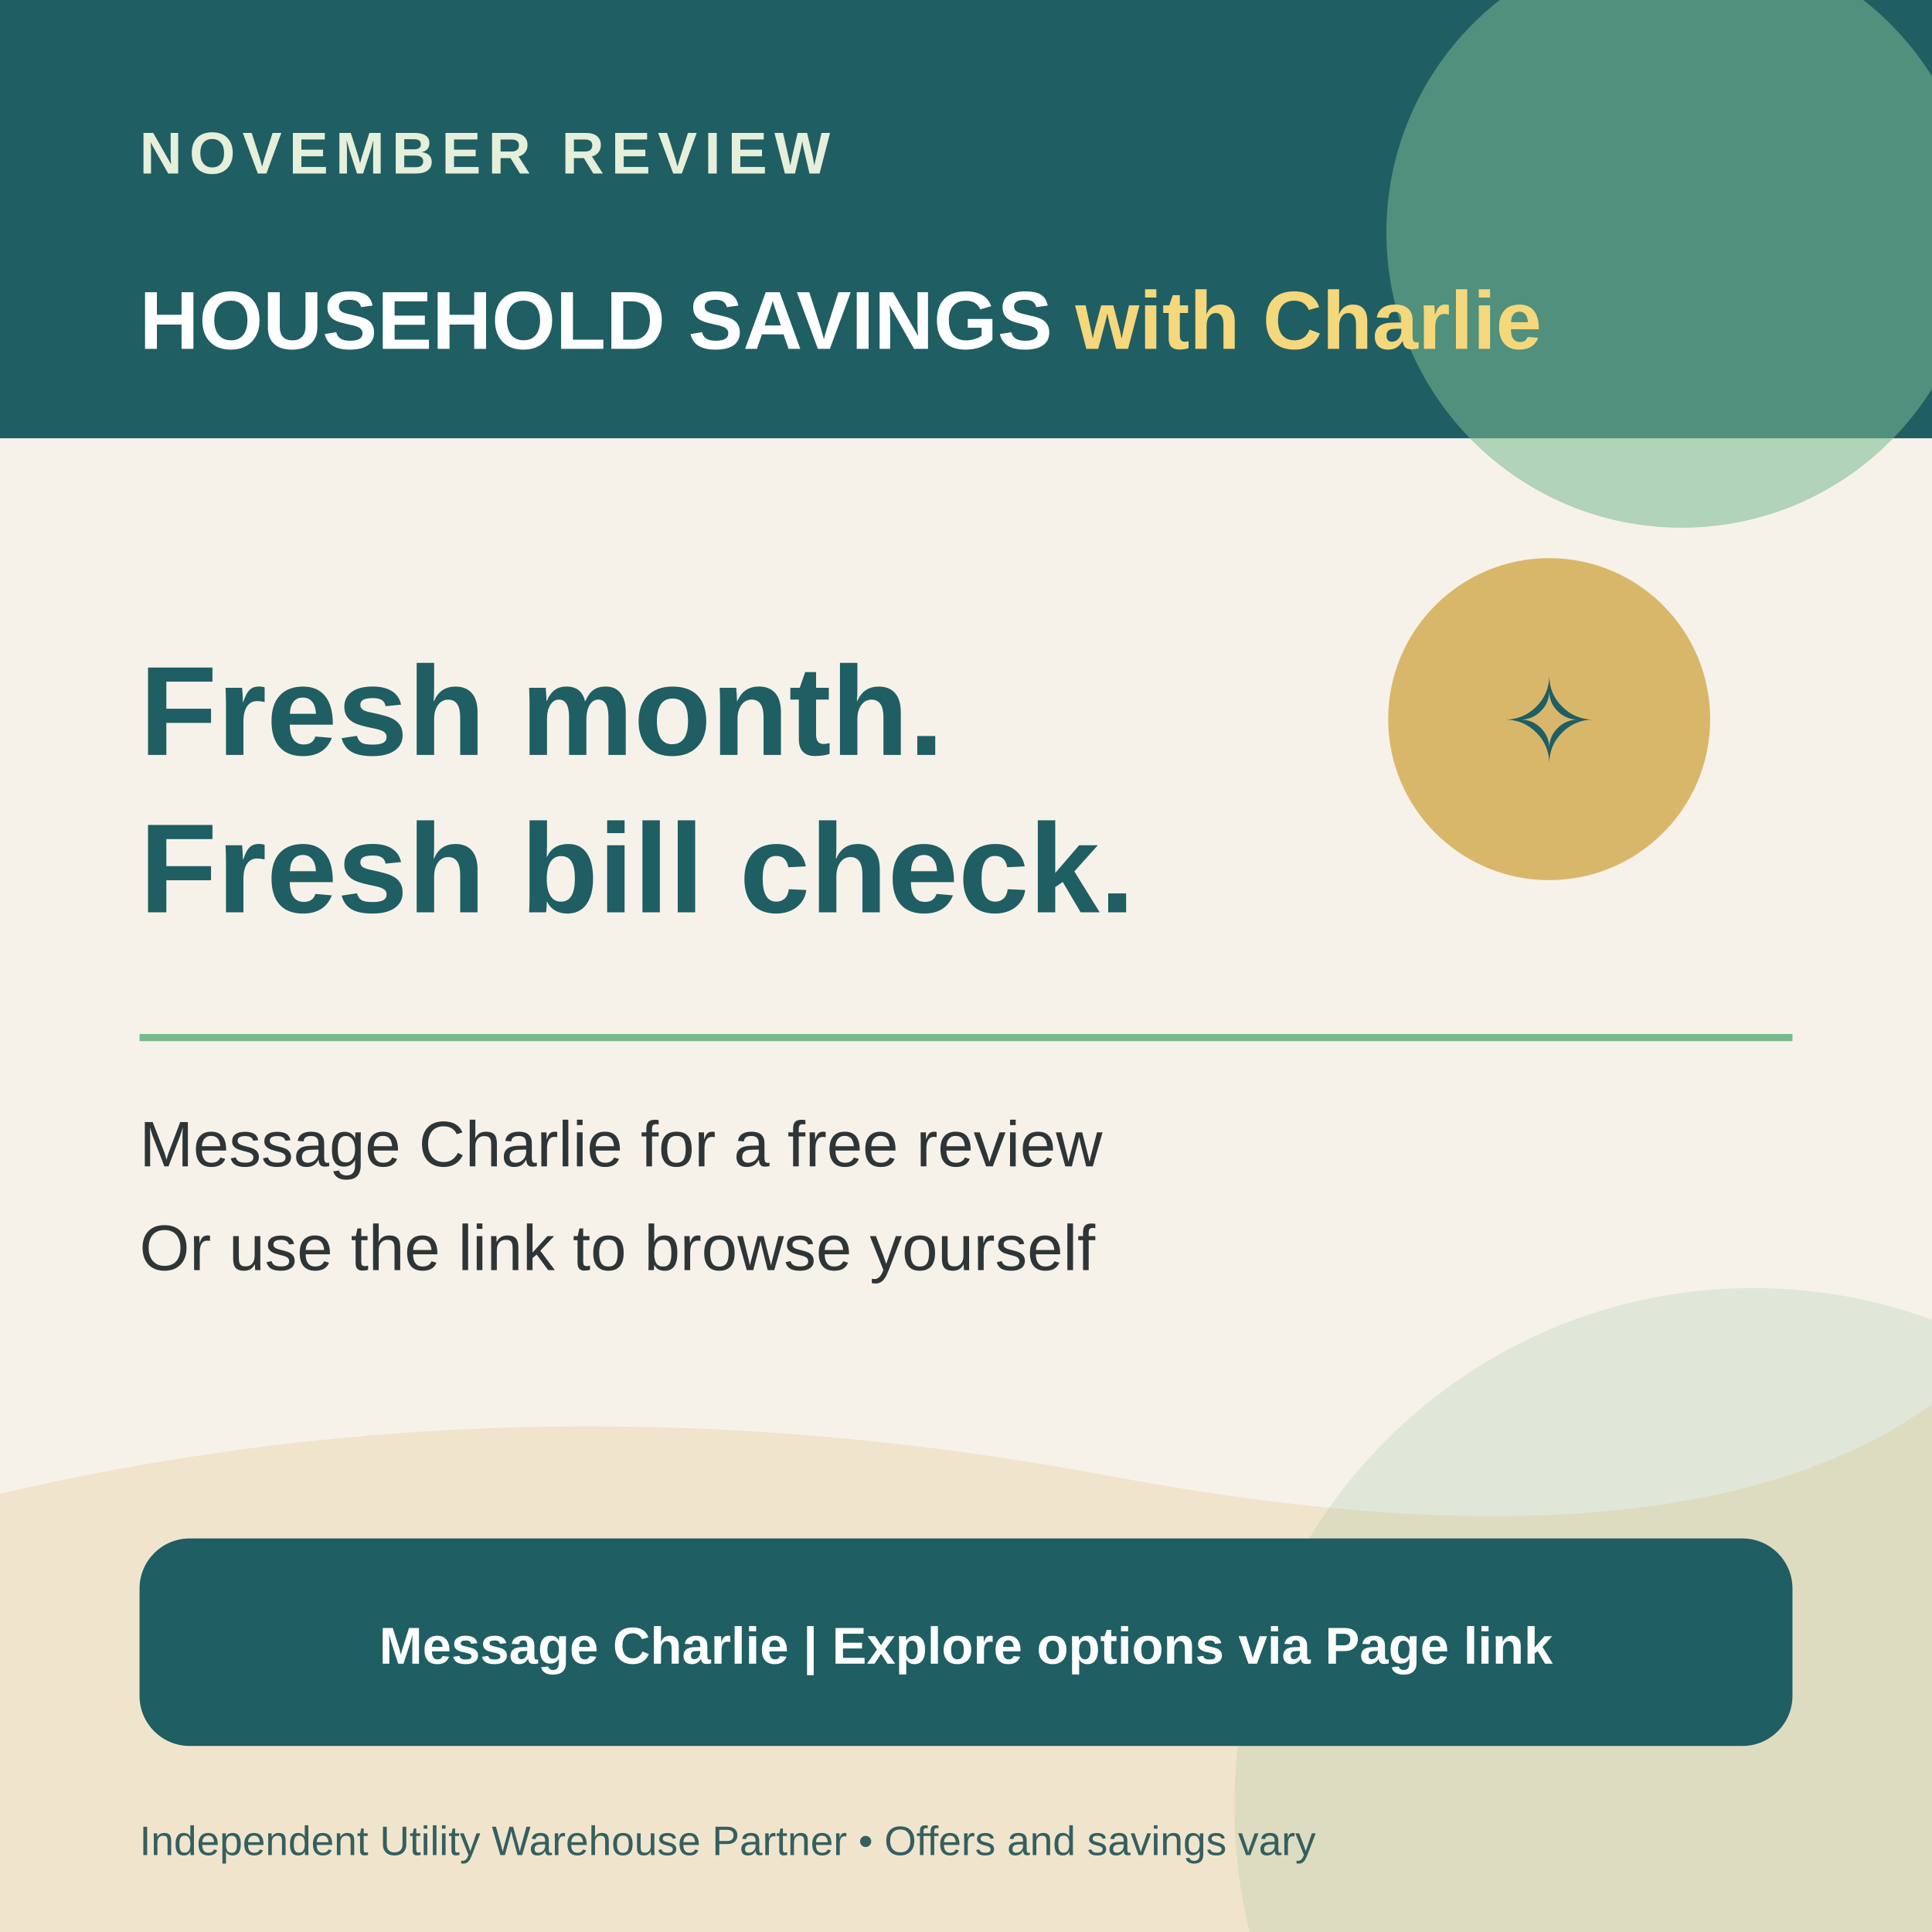
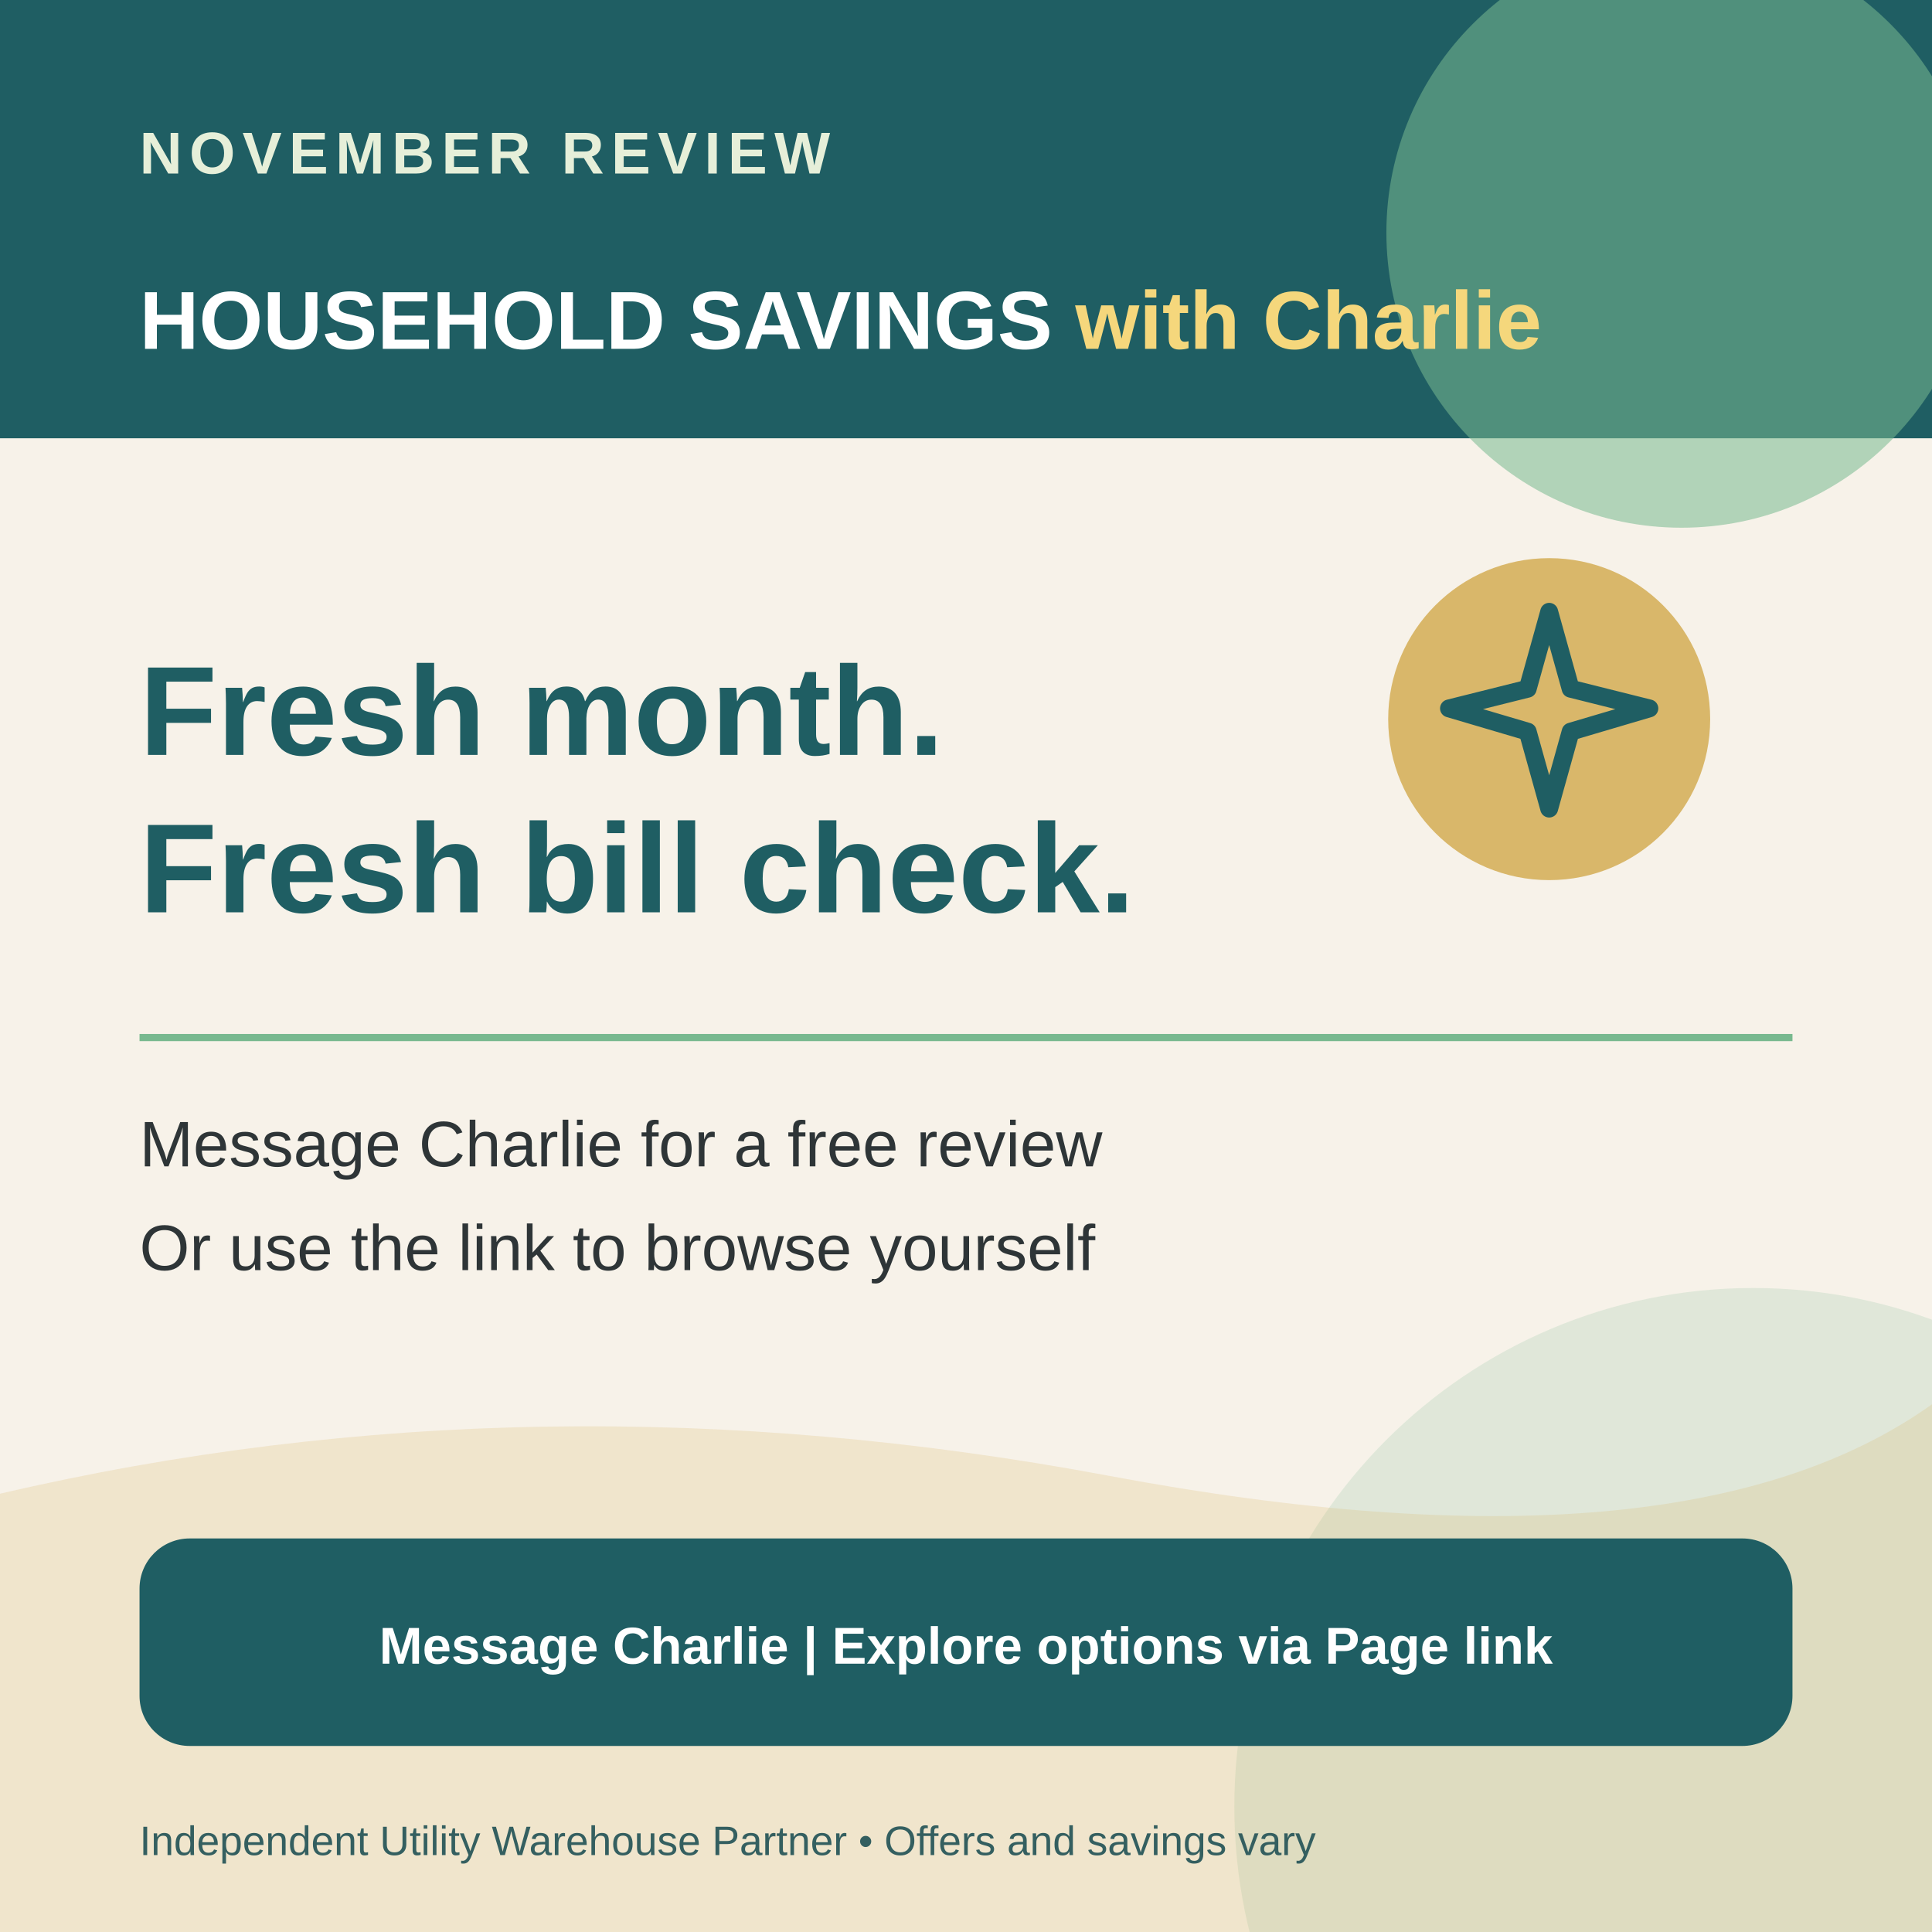
<svg xmlns="http://www.w3.org/2000/svg" width="1080" height="1080" viewBox="0 0 1080 1080" role="img" aria-label="Fresh month. Fresh bill check.">
  <rect width="1080" height="1080" fill="#F7F2E9" />
  <rect x="0" y="0" width="1080" height="245" fill="#1F5E63" />
  <circle cx="940" cy="130" r="165" fill="#78B98F" opacity=".55" />
  <circle cx="980" cy="1010" r="290" fill="#78B98F" opacity=".18" />
  <path d="M0 835 Q300 765 620 825 T1080 785 V1080 H0Z" fill="#D9B76A" opacity=".23" />
  <text x="78" y="97" font-family="Arial,sans-serif" font-size="33" font-weight="700" fill="#E6EFD9" letter-spacing="4">NOVEMBER REVIEW</text>
  <text x="78" y="195" font-family="Arial,sans-serif" font-size="46" font-weight="700" fill="#FFFFFF">HOUSEHOLD SAVINGS <tspan fill="#F5D77C">with Charlie</tspan>
  </text>
  <circle cx="866" cy="402" r="90" fill="#D9B76A" />
-   <text x="866" y="426" text-anchor="middle" font-family="Arial,sans-serif" font-size="65" font-weight="700" fill="#1F5E63">✧</text>
+   <path d="M866 342 L878 385 L922 396 L878 409 L866 452 L854 409 L810 396 L854 385 Z" stroke="#1F5E63" stroke-width="10" fill="none" stroke-linejoin="round" />
  <text x="78" y="422" font-family="Arial,sans-serif" font-size="71" font-weight="700" fill="#1F5E63">Fresh month.</text>
  <text x="78" y="510" font-family="Arial,sans-serif" font-size="71" font-weight="700" fill="#1F5E63">Fresh bill check.</text>
  <rect x="78" y="578" width="924" height="4" fill="#78B98F" />
  <text x="78" y="652" font-family="Arial,sans-serif" font-size="36" fill="#2E3537">Message Charlie for a free review</text>
  <text x="78" y="710" font-family="Arial,sans-serif" font-size="36" fill="#2E3537">Or use the link to browse yourself</text>
  <rect x="78" y="860" width="924" height="116" rx="28" fill="#1F5E63" />
  <text x="540" y="930" text-anchor="middle" font-family="Arial,sans-serif" font-size="29" font-weight="700" fill="#FFFFFF">Message Charlie  |  Explore options via Page link</text>
  <text x="78" y="1037" font-family="Arial,sans-serif" font-size="23" fill="#345F60">Independent Utility Warehouse Partner • Offers and savings vary</text>
</svg>
